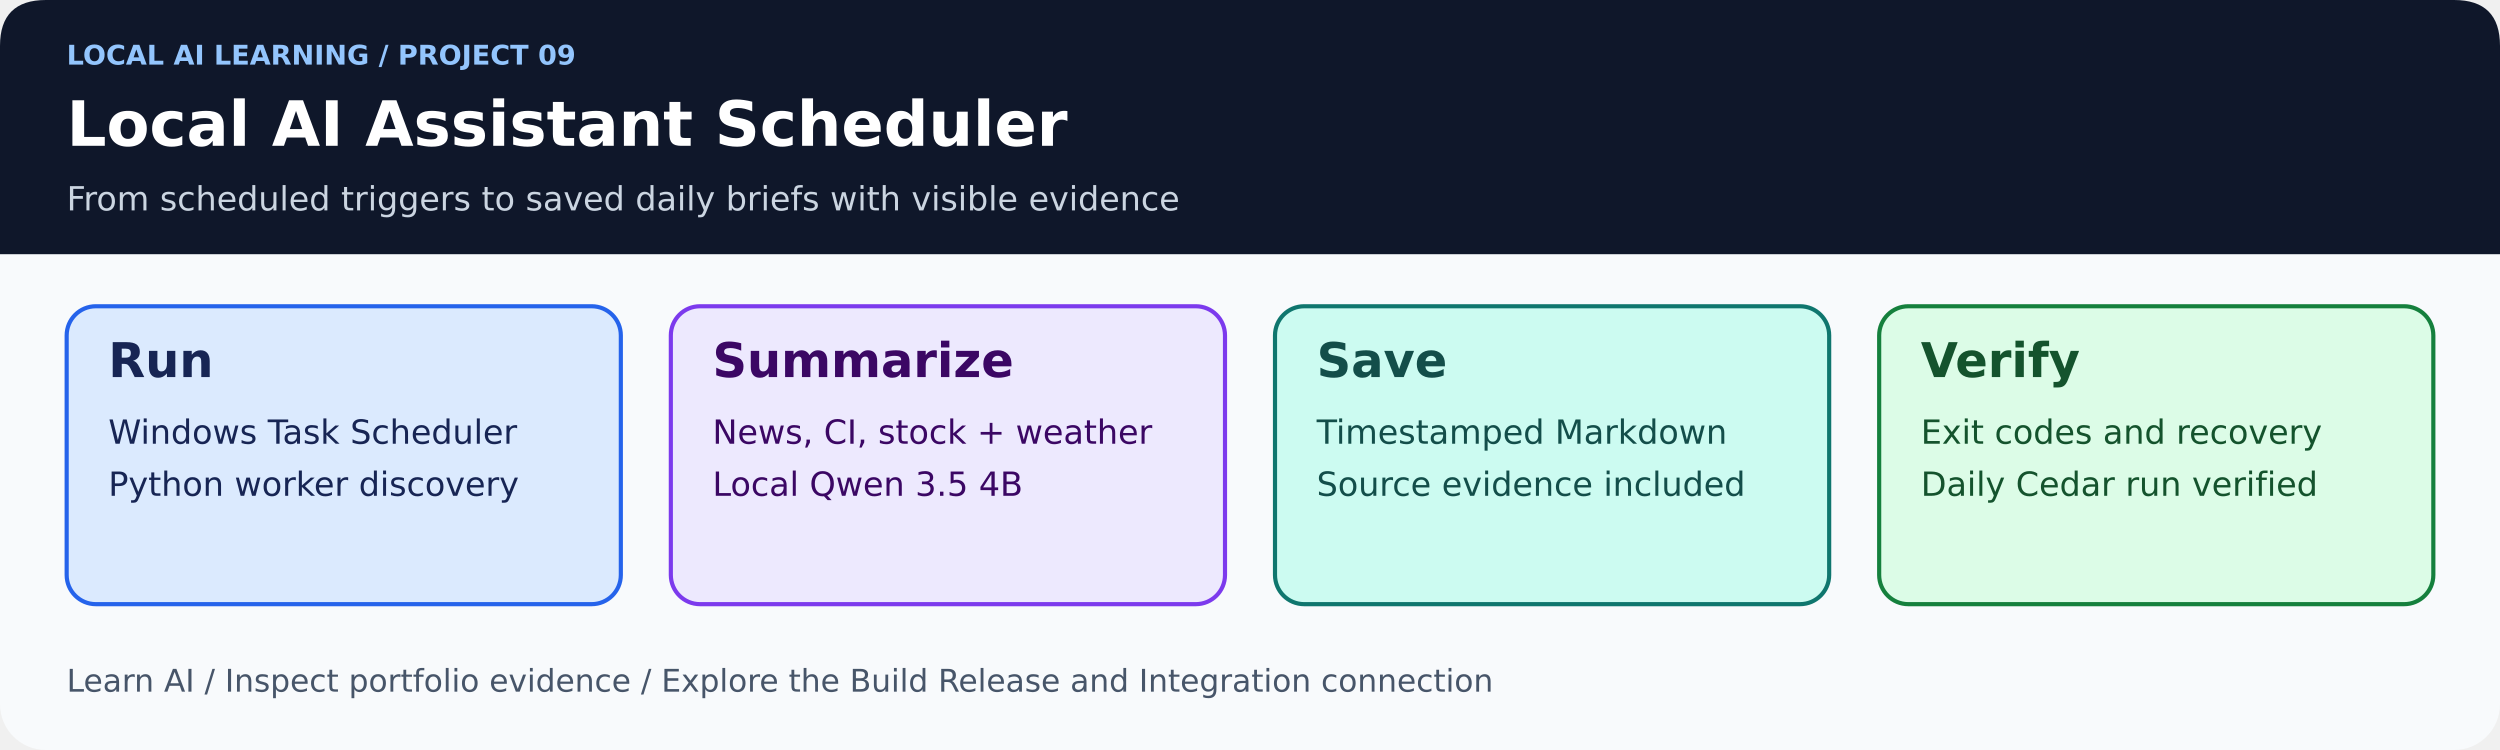
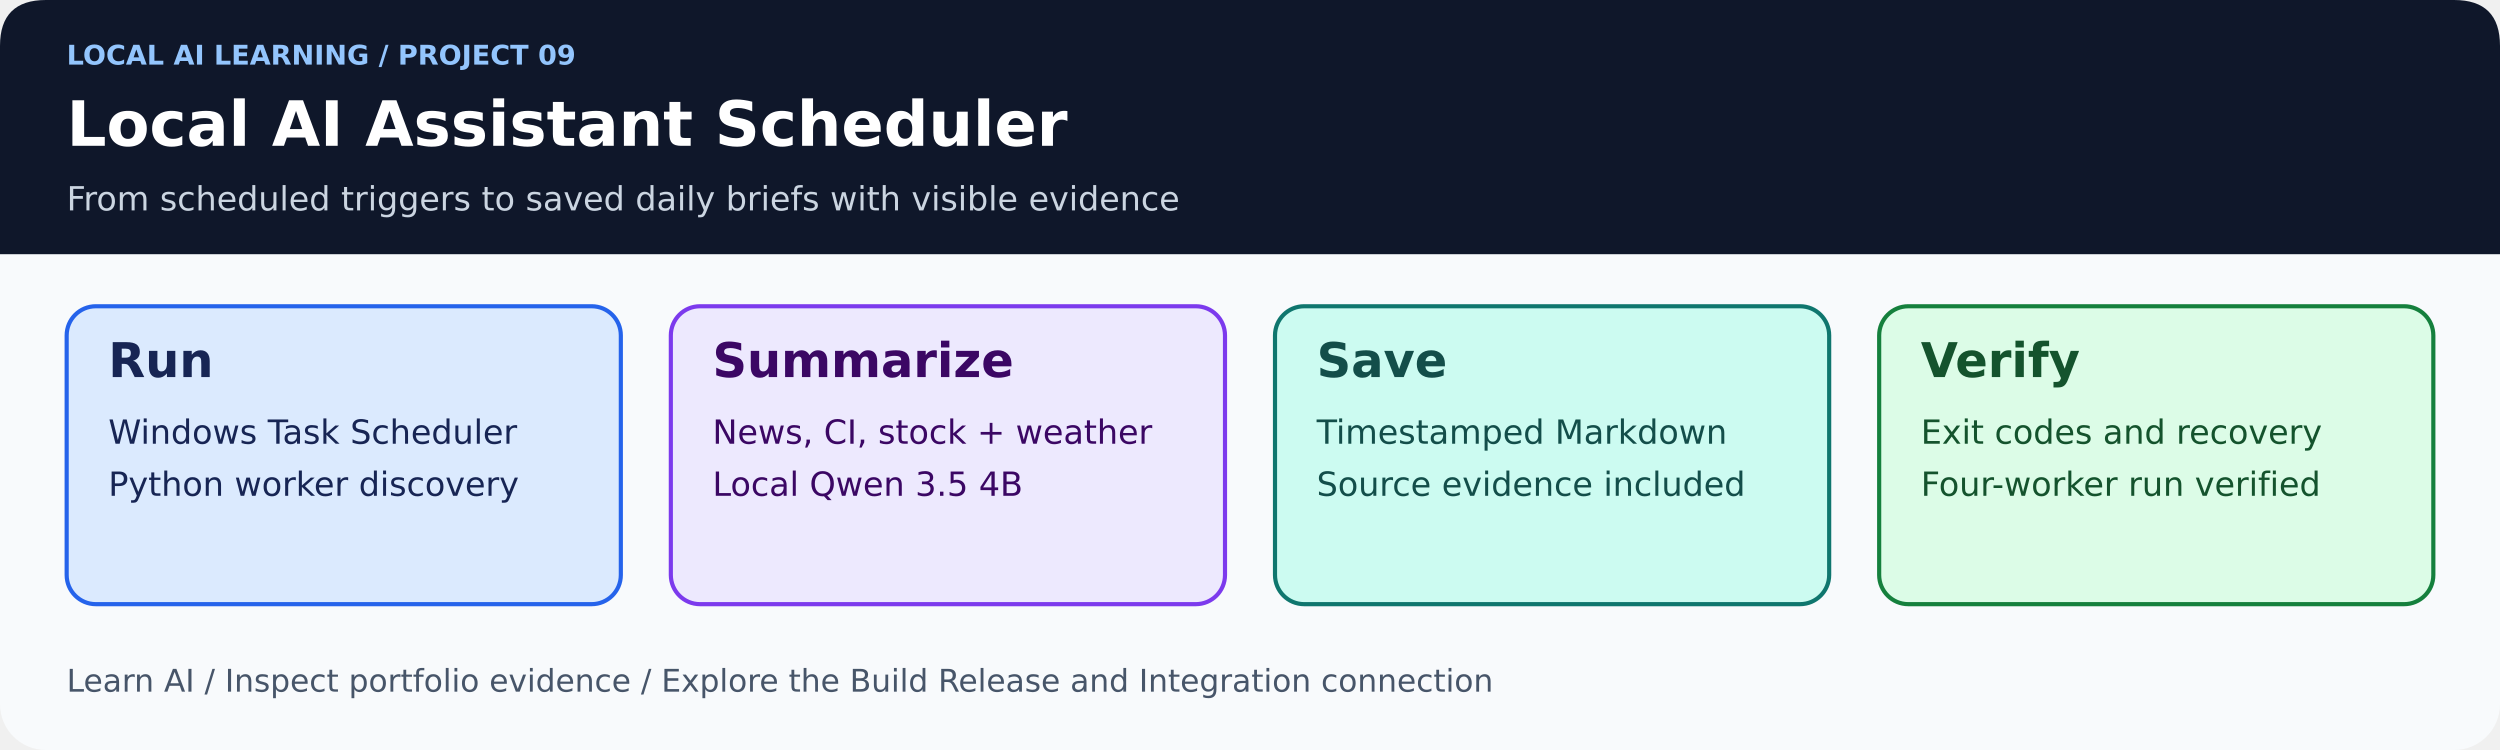
<svg xmlns="http://www.w3.org/2000/svg" width="1200" height="360" viewBox="0 0 1200 360" role="img" aria-labelledby="title desc">
  <defs>
    <marker id="arrow" markerWidth="10" markerHeight="10" refX="8" refY="3" orient="auto">
      <path d="M0,0 L0,6 L9,3 z" fill="#475569" />
    </marker>
  </defs>
  <rect width="1200" height="360" rx="22" fill="#F8FAFC" />
  <g font-family="DejaVu Sans, Arial, sans-serif">
    <path d="M22 0H1178Q1200 0 1200 22V122H0V22Q0 0 22 0" fill="#0F172A" />
    <text x="32" y="31" font-size="13" fill="#93C5FD" font-weight="700">LOCAL AI LEARNING / PROJECT 09</text>
    <text x="32" y="70" font-size="30" fill="#FFFFFF" font-weight="700">Local AI Assistant Scheduler</text>
    <text x="32" y="101" font-size="16" fill="#CBD5E1" font-weight="400">From scheduled triggers to saved daily briefs with visible evidence</text>
    <rect x="32" y="147" width="266" height="143" rx="14" fill="#DBEAFE" stroke="#2563EB" stroke-width="2" />
    <text x="52" y="181" font-size="23" fill="#172554" font-weight="700">Run</text>
    <text x="52" y="213" font-size="16" fill="#172554" font-weight="400">Windows Task Scheduler</text>
    <text x="52" y="238" font-size="16" fill="#172554" font-weight="400">Python worker discovery</text>
    <rect x="322" y="147" width="266" height="143" rx="14" fill="#EDE9FE" stroke="#7C3AED" stroke-width="2" />
    <text x="342" y="181" font-size="23" fill="#3B0764" font-weight="700">Summarize</text>
    <text x="342" y="213" font-size="16" fill="#3B0764" font-weight="400">News, CI, stock + weather</text>
    <text x="342" y="238" font-size="16" fill="#3B0764" font-weight="400">Local Qwen 3.5 4B</text>
    <rect x="612" y="147" width="266" height="143" rx="14" fill="#CCFBF1" stroke="#0F766E" stroke-width="2" />
    <text x="632" y="181" font-size="23" fill="#134E4A" font-weight="700">Save</text>
    <text x="632" y="213" font-size="16" fill="#134E4A" font-weight="400">Timestamped Markdown</text>
    <text x="632" y="238" font-size="16" fill="#134E4A" font-weight="400">Source evidence included</text>
    <rect x="902" y="147" width="266" height="143" rx="14" fill="#DCFCE7" stroke="#15803D" stroke-width="2" />
    <text x="922" y="181" font-size="23" fill="#14532D" font-weight="700">Verify</text>
    <text x="922" y="213" font-size="16" fill="#14532D" font-weight="400">Exit codes and recovery</text>
-     <text x="922" y="238" font-size="16" fill="#14532D" font-weight="400">Daily Cedar run verified</text>
+     <text x="922" y="238" font-size="16" fill="#14532D" font-weight="400">Four-worker run verified</text>
    <text x="32" y="332" font-size="15" fill="#475569" font-weight="400">Learn AI  /  Inspect portfolio evidence  /  Explore the Build Release and Integration connection</text>
  </g>
</svg>
